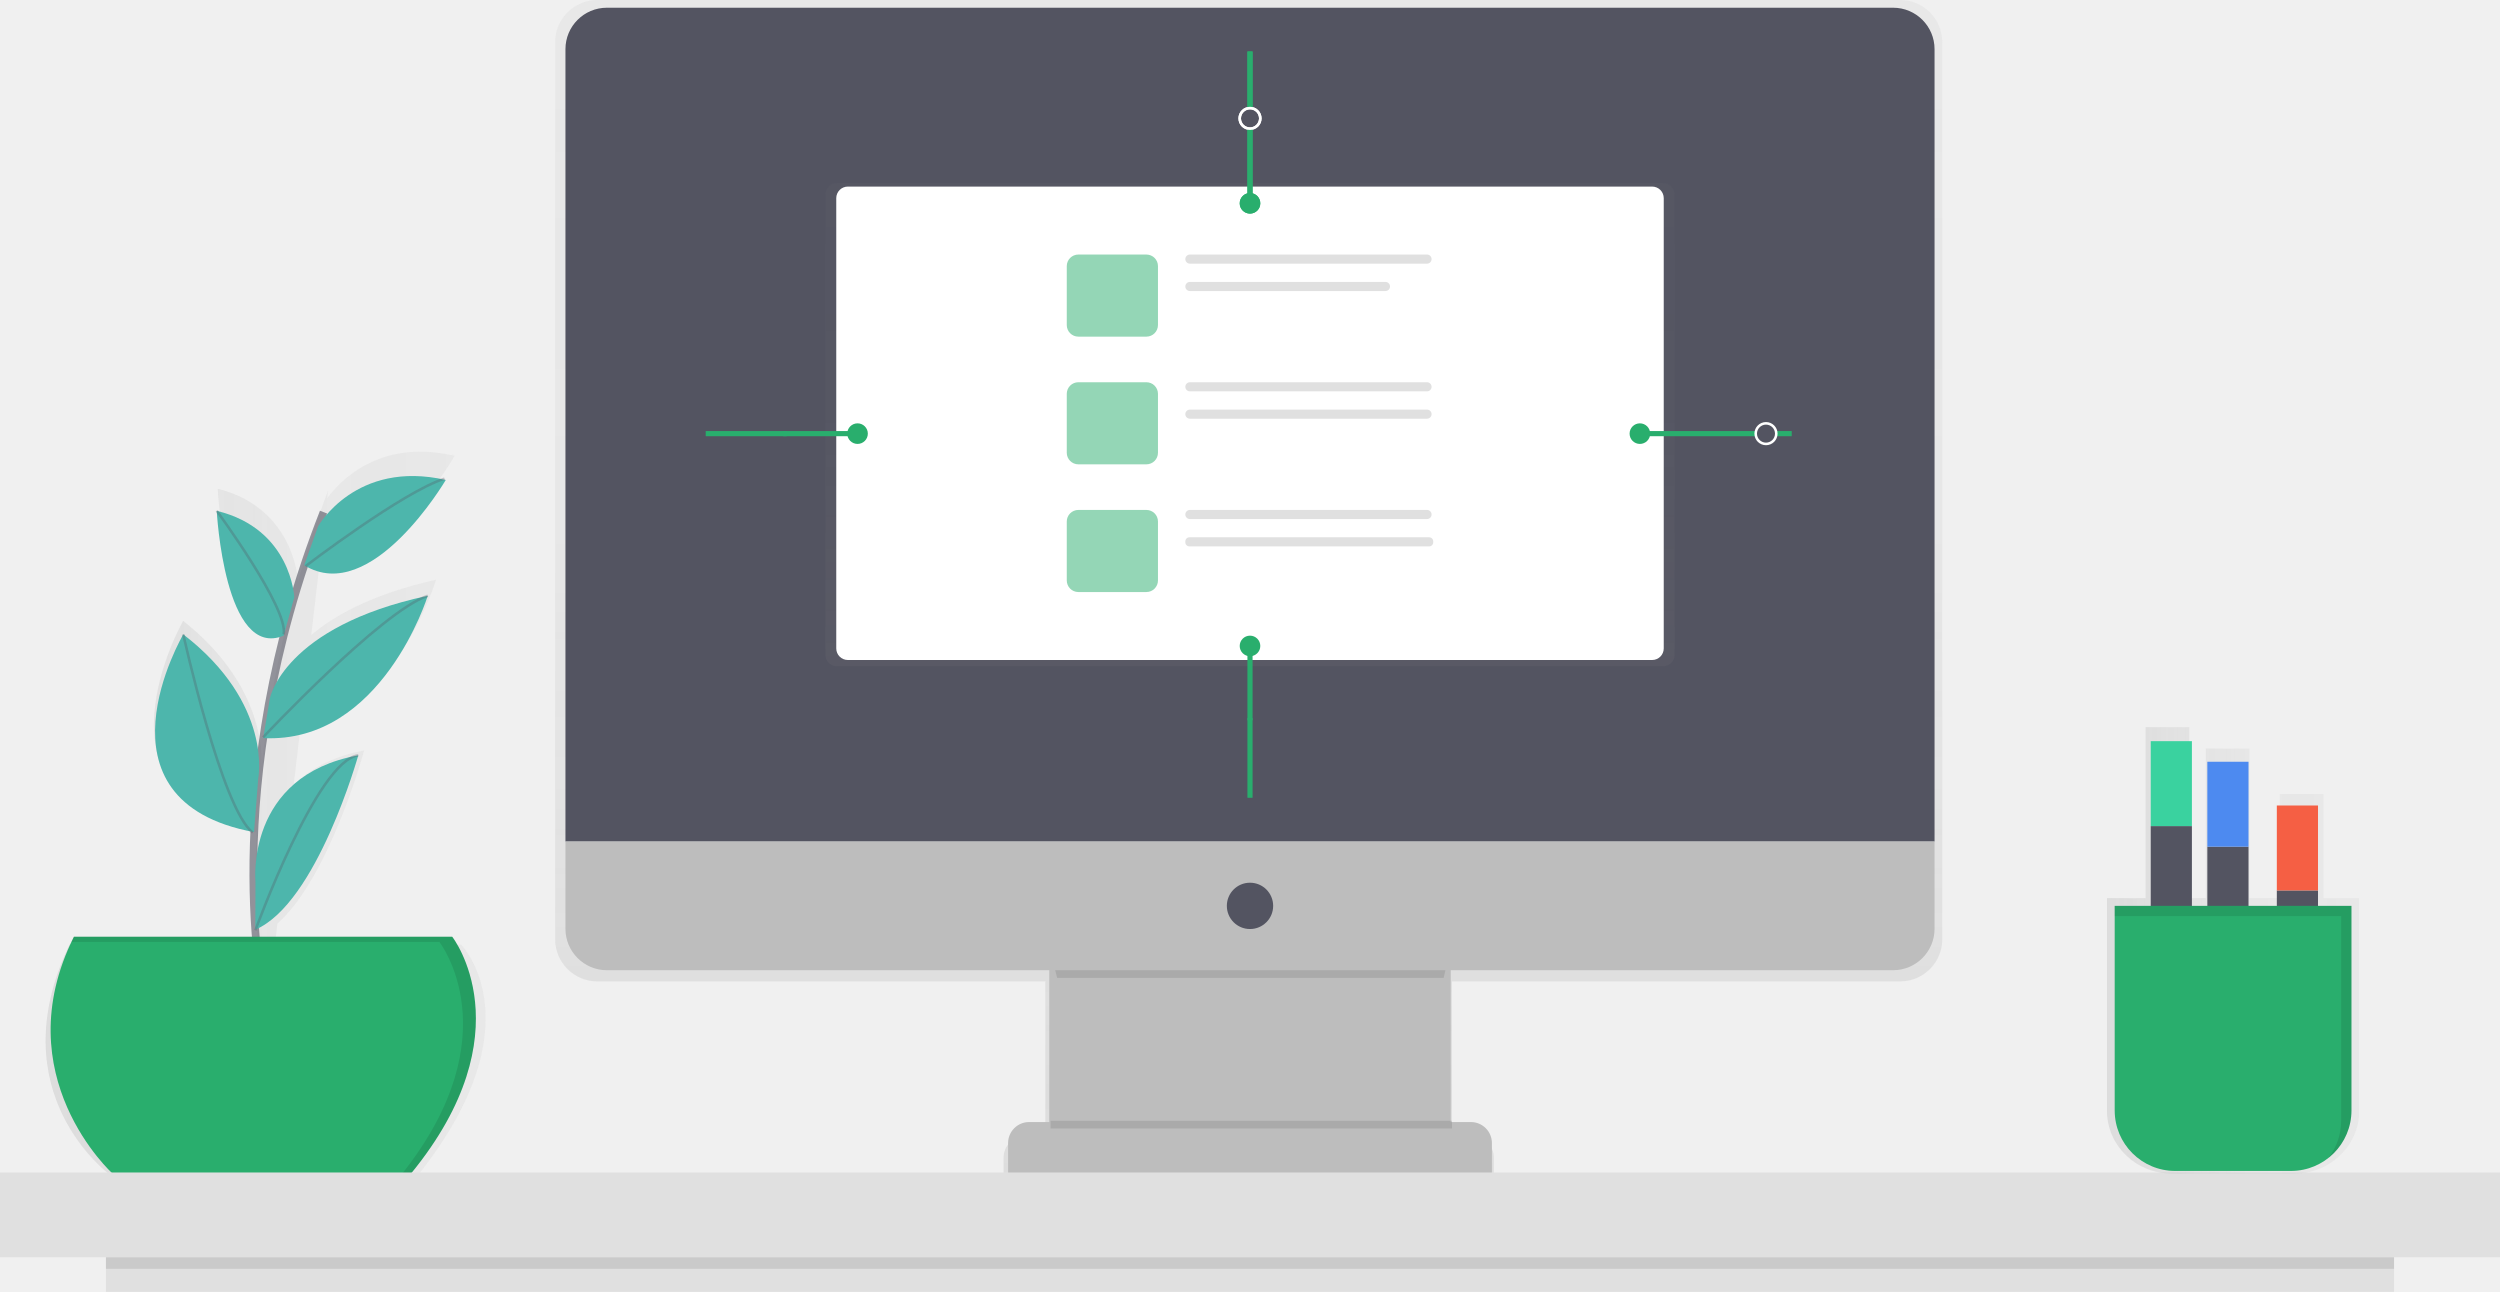
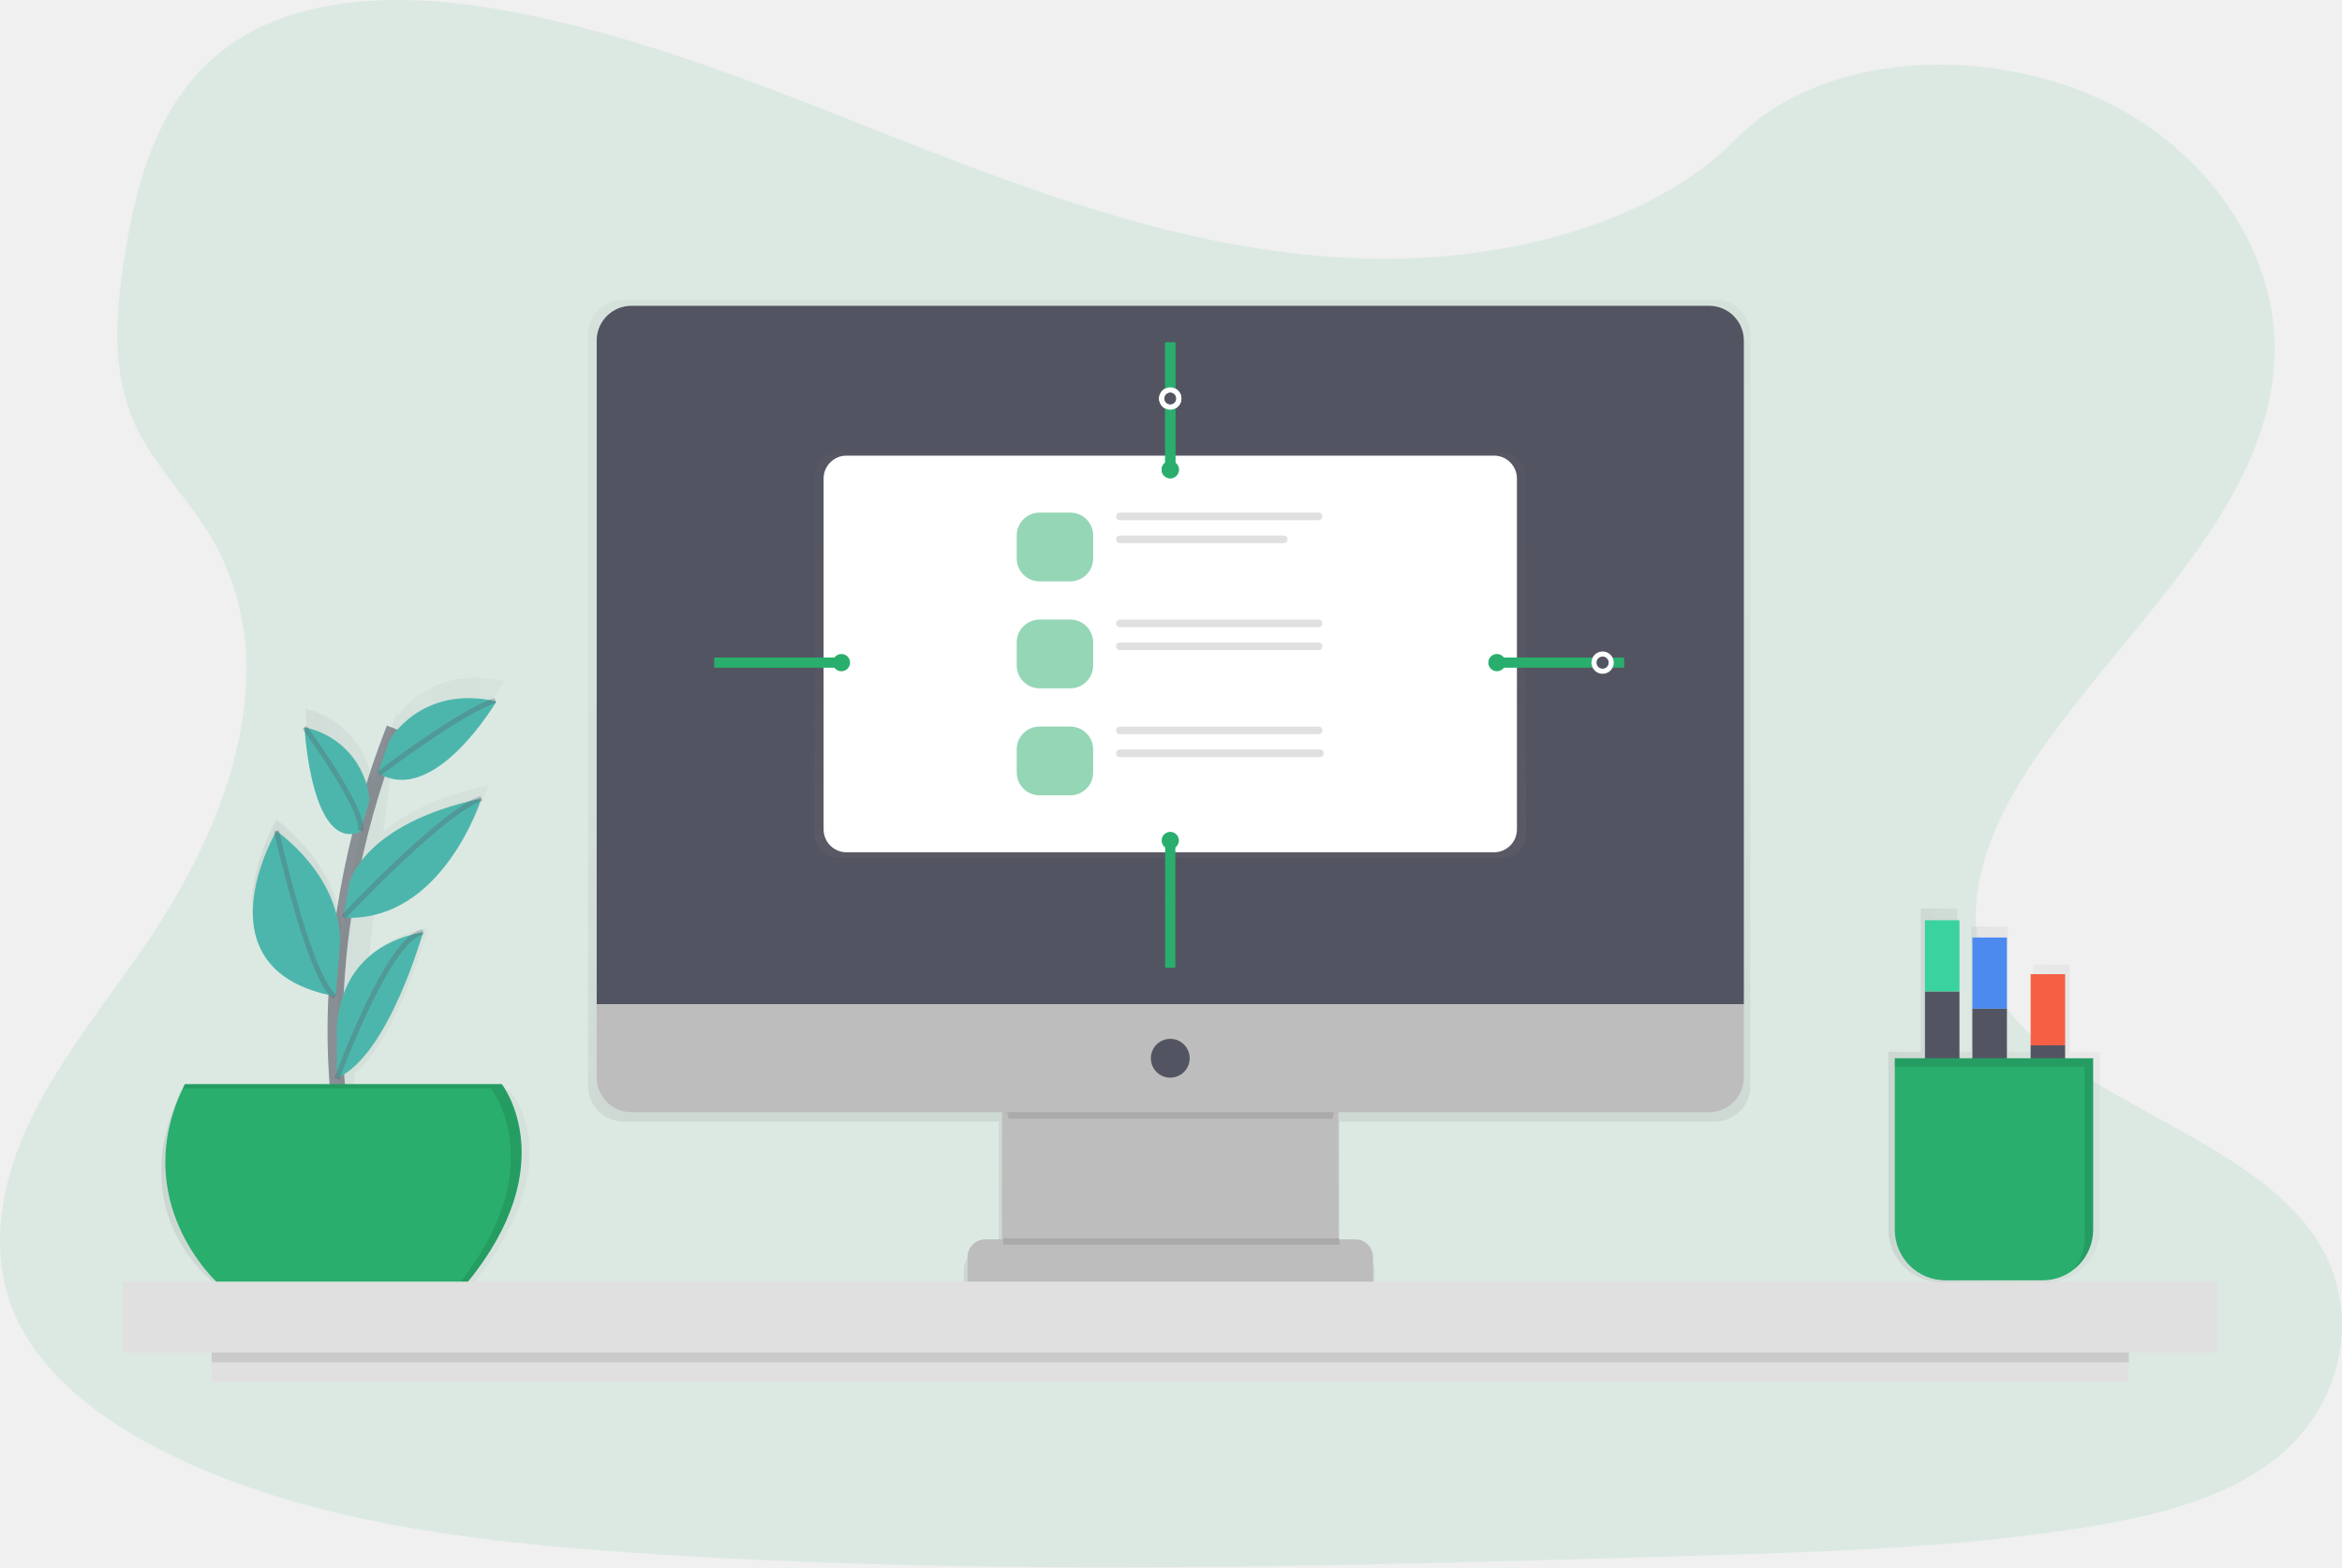
- <svg xmlns="http://www.w3.org/2000/svg" xmlns:xlink="http://www.w3.org/1999/xlink" id="a622e68e-7a65-46e9-94a9-d455de519afc" data-name="Layer 1" width="971.44" height="502" viewBox="0 0 971.44 502">
+ <svg xmlns="http://www.w3.org/2000/svg" xmlns:xlink="http://www.w3.org/1999/xlink" width="460.747" height="308.392" viewBox="0 0 460.747 308.392">
  <defs>
-     <linearGradient id="341b0e5e-a21f-44db-b85f-76180f33f0d3" x1="599.5" y1="668.05" x2="599.5" y2="199" gradientUnits="userSpaceOnUse">
-       <stop offset="0" stop-color="gray" stop-opacity="0.25" />
-       <stop offset="0.54" stop-color="gray" stop-opacity="0.12" />
-       <stop offset="1" stop-color="gray" stop-opacity="0.1" />
+     <linearGradient id="linear-gradient" x1="0.5" y1="1" x2="0.5" gradientUnits="objectBoundingBox">
+       <stop offset="0" stop-color="gray" stop-opacity="0.251" />
+       <stop offset="0.54" stop-color="gray" stop-opacity="0.122" />
+       <stop offset="1" stop-color="gray" stop-opacity="0.102" />
    </linearGradient>
-     <linearGradient id="9c19d1ba-0c1d-4cca-8c15-e6f3831a5e67" x1="485.72" y1="258.88" x2="485.72" y2="71.12" xlink:href="#341b0e5e-a21f-44db-b85f-76180f33f0d3" />
-     <linearGradient id="fe76f7c7-2126-4e48-920d-21143a22d340" x1="132" y1="515" x2="303" y2="515" xlink:href="#341b0e5e-a21f-44db-b85f-76180f33f0d3" />
-     <linearGradient id="2cf89a04-5a05-413b-983a-d2bc296cbb5e" x1="933" y1="568.28" x2="1031" y2="568.28" xlink:href="#341b0e5e-a21f-44db-b85f-76180f33f0d3" />
+     <linearGradient id="linear-gradient-3" x1="0" y1="0.5" x2="1" y2="0.5" xlink:href="#linear-gradient" />
+     <linearGradient id="linear-gradient-4" x1="0" y1="0.5" x2="1" y2="0.5" xlink:href="#linear-gradient" />
  </defs>
-   <g opacity="0.7">
-     <path d="M852.69,199H346.31A16.37,16.37,0,0,0,330,215.42V563.94a16.37,16.37,0,0,0,16.31,16.42H520.47v60.16h-7.94a8.3,8.3,0,0,0-8.27,8.33v12.07h16.21v7.14H678.53v-7.14h16.21V648.85a8.3,8.3,0,0,0-8.27-8.33H679V640h-.51V580.36H852.69A16.37,16.37,0,0,0,869,563.94V215.42A16.37,16.37,0,0,0,852.69,199Z" transform="translate(-114.28 -199)" fill="url(#341b0e5e-a21f-44db-b85f-76180f33f0d3)" />
-   </g>
-   <rect x="407.72" y="371" width="156" height="92" fill="#bdbdbd" />
-   <g opacity="0.1">
-     <path d="M525.07,579H675.24c1.81-7.87,3.26-13,3.26-13h-157S523.11,571.11,525.07,579Z" transform="translate(-114.28 -199)" />
-   </g>
-   <path d="M235.82,3h499.8a16.1,16.1,0,0,1,16.1,16.1V327a0,0,0,0,1,0,0h-532a0,0,0,0,1,0,0V19.1A16.1,16.1,0,0,1,235.82,3Z" fill="#535461" />
-   <path d="M849.9,576H350.1A16.1,16.1,0,0,1,334,559.9V526H866v33.9A16.1,16.1,0,0,1,849.9,576Z" transform="translate(-114.28 -199)" fill="#bdbdbd" />
-   <circle cx="485.72" cy="352" r="9" fill="#535461" />
-   <path d="M399.89,436H571.55a8.17,8.17,0,0,1,8.17,8.17V456a0,0,0,0,1,0,0h-188a0,0,0,0,1,0,0V444.17A8.17,8.17,0,0,1,399.89,436Z" fill="#bdbdbd" />
-   <g opacity="0.5">
-     <rect x="320.72" y="71.12" width="330" height="187.76" rx="4.5" ry="4.5" fill="url(#9c19d1ba-0c1d-4cca-8c15-e6f3831a5e67)" />
-   </g>
-   <rect x="324.95" y="72.5" width="321.54" height="183.96" rx="4.5" ry="4.5" fill="#fff" />
-   <g opacity="0.5">
-     <rect x="414.52" y="98.91" width="35.44" height="31.9" rx="4.5" ry="4.5" fill="#29ae6d" />
-   </g>
-   <rect x="460.59" y="98.91" width="95.69" height="3.54" rx="1.77" ry="1.77" fill="#e0e0e0" />
-   <rect x="460.59" y="109.55" width="79.54" height="3.54" rx="1.77" ry="1.77" fill="#e0e0e0" />
-   <g opacity="0.5">
-     <rect x="414.52" y="148.53" width="35.44" height="31.9" rx="4.5" ry="4.5" fill="#29ae6d" />
-   </g>
-   <rect x="460.59" y="148.53" width="95.69" height="3.54" rx="1.77" ry="1.77" fill="#e0e0e0" />
-   <rect x="460.59" y="159.16" width="95.69" height="3.54" rx="1.77" ry="1.77" fill="#e0e0e0" />
-   <g opacity="0.5">
-     <rect x="414.52" y="198.15" width="35.44" height="31.9" rx="4.5" ry="4.5" fill="#29ae6d" />
-   </g>
-   <rect x="460.59" y="198.15" width="95.69" height="3.54" rx="1.77" ry="1.77" fill="#e0e0e0" />
-   <rect x="460.59" y="208.78" width="96.33" height="3.54" rx="1.59" ry="1.59" fill="#e0e0e0" />
-   <line x1="485.72" y1="42" x2="485.72" y2="20" stroke="#29ae6d" stroke-miterlimit="10" stroke-width="2" />
-   <line x1="485.72" y1="79" x2="485.72" y2="50.13" stroke="#29ae6d" stroke-miterlimit="10" stroke-width="2" />
-   <circle cx="485.72" cy="79" r="4" fill="#29ae6d" />
-   <circle cx="485.72" cy="46" r="4" fill="none" stroke="#fff" stroke-miterlimit="10" />
-   <line x1="485.72" y1="42" x2="485.72" y2="20" stroke="#29ae6d" stroke-miterlimit="10" stroke-width="2" />
-   <line x1="485.72" y1="79" x2="485.72" y2="50.13" stroke="#29ae6d" stroke-miterlimit="10" stroke-width="2" />
-   <circle cx="485.72" cy="79" r="4" fill="#29ae6d" />
-   <circle cx="485.72" cy="46" r="4" fill="none" stroke="#fff" stroke-miterlimit="10" />
-   <line x1="485.72" y1="279" x2="485.72" y2="310" stroke="#29ae6d" stroke-miterlimit="10" stroke-width="2" />
-   <line x1="485.72" y1="251" x2="485.72" y2="279.87" stroke="#29ae6d" stroke-miterlimit="10" stroke-width="2" />
-   <circle cx="485.72" cy="251" r="4" fill="#29ae6d" />
-   <line x1="305.72" y1="168.5" x2="274.22" y2="168.5" stroke="#29ae6d" stroke-miterlimit="10" stroke-width="2" />
-   <line x1="333.22" y1="168.5" x2="304.35" y2="168.5" stroke="#29ae6d" stroke-miterlimit="10" stroke-width="2" />
-   <circle cx="333.22" cy="168.5" r="4" fill="#29ae6d" />
-   <g opacity="0.1">
-     <rect x="408.22" y="435.5" width="156" height="3" />
-   </g>
-   <g opacity="0.7">
-     <path d="M293.48,566.06H221.08l1-8.14c20.46-18.37,33.69-67.31,33.69-67.31a6.78,6.78,0,0,0-.87.18c-12,2.42-20.54,7.35-26.51,13.28l2.54-21.66c37.8-8.14,52.79-58.14,52.79-58.14-24.12,5.35-39.16,13.63-48.5,21.49l3.72-31.82c25.56,8.77,52-37.82,52-37.82l-1-.21.5-.32-.76.27c-28.25-6.09-43.35,10.06-48.25,16.77l.37-3.12q-1.12,3-2.18,5.88h0l0,.08q-3,8.13-5.49,16.06l0,0h0q-2.17,6.77-4.06,13.4l0-.06s-1.17-28.46-31.18-35.95c0,0,3.15,62.07,26.93,51.91h0c-2.2,9-4,17.66-5.56,26.07h0q-1.49,8.21-2.6,16l-.14.16.14-.12-.06.41v0h0q-1,7.07-1.7,13.78c.46-8.62-1.11-33.52-30.45-56.92,0,0-39,68.54,27.5,82,.15.13.3.26.44.38l-.1-.31.6.13.27-3.52a369.39,369.39,0,0,0,.23,44.1h0c.07,1,.14,2,.21,2.95H141.37c-27.94,57.79,15.52,89.46,15.52,89.46h120C323.49,596.66,293.48,566.06,293.48,566.06Zm-78-65.68h0v0Z" transform="translate(-114.28 -199)" fill="url(#fe76f7c7-2126-4e48-920d-21143a22d340)" />
-   </g>
-   <path d="M217,588s-19-83,23-190" transform="translate(-114.28 -199)" fill="none" stroke="#535461" stroke-miterlimit="10" stroke-width="3" opacity="0.6" />
-   <path d="M143,563H290s29,37-16,92H158S116,617,143,563Z" transform="translate(-114.28 -199)" fill="#29ae6d" />
-   <path d="M237.89,403.5s14.61-26,49.61-18c0,0-28.93,49.26-55,33.13Z" transform="translate(-114.28 -199)" fill="#4db6ac" />
-   <path d="M228.63,431.09S227.5,404.5,198.5,397.5c0,0,3,58,26,48.5Z" transform="translate(-114.28 -199)" fill="#4db6ac" />
-   <path d="M219.15,470.36s5.35-27.86,61.35-39.86c0,0-17.86,57.62-63.93,55.31Z" transform="translate(-114.28 -199)" fill="#4db6ac" />
-   <path d="M214.61,501.63s5.89-29.13-29.11-56.13c0,0-38,64.67,27.48,76.83Z" transform="translate(-114.28 -199)" fill="#4db6ac" />
-   <path d="M213.56,541.67S209.5,500.5,253.5,492.5c0,0-16.07,57.49-40,67.74Z" transform="translate(-114.28 -199)" fill="#4db6ac" />
-   <path d="M233,419s38-29,54-34" transform="translate(-114.28 -199)" fill="none" stroke="#535461" stroke-miterlimit="10" opacity="0.3" />
-   <path d="M216.5,485.5s46-49,64-55" transform="translate(-114.28 -199)" fill="none" stroke="#535461" stroke-miterlimit="10" opacity="0.3" />
-   <path d="M198.5,397.5s28,38,26,48" transform="translate(-114.28 -199)" fill="none" stroke="#535461" stroke-miterlimit="10" opacity="0.3" />
-   <path d="M185.5,445.5s15,68,27,77" transform="translate(-114.28 -199)" fill="none" stroke="#535461" stroke-miterlimit="10" opacity="0.3" />
-   <path d="M213.5,560.5s24-66,40-68" transform="translate(-114.28 -199)" fill="none" stroke="#535461" stroke-miterlimit="10" opacity="0.3" />
-   <g opacity="0.1">
-     <path d="M290,563H143c-.33.67-.65,1.34-1,2H285s28.29,36.11-14.4,90H274C319,600,290,563,290,563Z" transform="translate(-114.28 -199)" />
-   </g>
-   <rect y="455.6" width="971.44" height="32.93" fill="#e0e0e0" />
-   <rect x="41.16" y="488.53" width="889.11" height="13.47" fill="#e0e0e0" />
-   <rect x="41.16" y="488.53" width="889.11" height="4.49" opacity="0.1" />
-   <line x1="690.22" y1="168.5" x2="696.22" y2="168.5" stroke="#29ae6d" stroke-miterlimit="10" stroke-width="2" />
-   <line x1="637.22" y1="168.5" x2="682.1" y2="168.5" stroke="#29ae6d" stroke-miterlimit="10" stroke-width="2" />
-   <circle cx="637.22" cy="168.5" r="4" fill="#29ae6d" />
-   <circle cx="686.22" cy="168.5" r="4" fill="none" stroke="#fff" stroke-miterlimit="10" />
-   <g opacity="0.7">
-     <path d="M1027,643.88l.1-.15q.31-.48.61-1l.11-.19q.29-.49.55-1l.09-.17c.2-.39.39-.78.56-1.19h0a23.79,23.79,0,0,0,.94-2.51l.1-.33c.09-.31.18-.62.26-.93l.1-.44q.1-.42.18-.85c0-.16.06-.32.09-.48s.09-.56.13-.85,0-.33.06-.49.06-.61.08-.92c0-.14,0-.29,0-.43,0-.45,0-.91,0-1.36V548h-13.85V507.52h-17V548H988.39V489.86h-17V548H965V481.55h-17V548H933V630.6c0,13.48,11.21,24.4,25,24.4H1006a25.19,25.19,0,0,0,20.24-10.06l0,0Q1026.61,644.41,1027,643.88Z" transform="translate(-114.28 -199)" fill="url(#2cf89a04-5a05-413b-983a-d2bc296cbb5e)" />
-   </g>
-   <rect x="835.72" y="321" width="16" height="100" fill="#535461" />
-   <rect x="835.72" y="288" width="16" height="33" fill="#3ad29f" />
-   <rect x="857.72" y="329" width="16" height="100" fill="#535461" />
-   <rect x="857.72" y="296" width="16" height="33" fill="#4d8af0" />
-   <rect x="884.72" y="346" width="16" height="100" fill="#535461" />
-   <rect x="884.72" y="313" width="16" height="33" fill="#f55f44" />
-   <path d="M821.72,352h92a0,0,0,0,1,0,0v79.5a23.5,23.5,0,0,1-23.5,23.5h-45a23.5,23.5,0,0,1-23.5-23.5V352A0,0,0,0,1,821.72,352Z" fill="#29ae6d" />
-   <g opacity="0.1">
-     <path d="M936,551v4h88v79.5a23.39,23.39,0,0,1-5,14.49,23.45,23.45,0,0,0,9-18.49V551Z" transform="translate(-114.28 -199)" />
+   <g id="Resposive" transform="translate(57 138.839)">
+     <path id="Path_8" data-name="Path 8" d="M324.643,127.679c-29.538-1.027-57.693-10.563-84.537-20.994s-53.451-21.991-82.3-27.519c-18.547-3.559-39.757-4.06-54.7,5.884-14.381,9.566-19.026,26.081-21.525,41.4-1.879,11.53-2.969,23.663,2.168,34.459,3.576,7.492,9.922,13.791,14.313,20.969,15.272,24.973,4.475,55.771-12.077,80.176-7.763,11.454-16.769,22.352-22.759,34.531s-8.764,26.131-3.521,38.552c5.2,12.3,17.575,21.558,30.989,28.062,27.243,13.2,59.343,16.973,90.646,19.136,69.291,4.738,138.955,2.685,208.428.632,25.711-.764,51.538-1.531,76.829-5.515,14.046-2.21,28.549-5.714,38.748-14.173,12.943-10.741,16.154-28.923,7.479-42.392-14.55-22.585-54.778-28.2-64.951-52.437-5.6-13.341.153-28.206,8.289-40.58,17.448-26.543,46.7-49.832,48.241-80.176,1.061-20.842-13-41.709-34.747-51.571-22.789-10.347-54.392-9.04-71.2,8.06C381.143,121.8,350.719,128.583,324.643,127.679Z" transform="translate(-113.939 -215.675)" fill="#29ae6d" opacity="0.1" />
+     <g id="Group_41" data-name="Group 41" transform="translate(58.691 -79.942)" opacity="0.7">
+       <path id="Path_391" data-name="Path 391" d="M551.731,199H336.919A6.944,6.944,0,0,0,330,205.966V353.812a6.944,6.944,0,0,0,6.919,6.966H410.8V386.3h-3.368a3.521,3.521,0,0,0-3.508,3.534v5.12H410.8v3.029h67.051v-3.029h6.876v-5.12a3.521,3.521,0,0,0-3.508-3.534H478.05v-.221h-.216v-25.3h73.9a6.944,6.944,0,0,0,6.919-6.966V205.966A6.944,6.944,0,0,0,551.731,199Z" transform="translate(-330 -199)" fill="url(#linear-gradient)" />
+     </g>
+     <rect id="Rectangle_136" data-name="Rectangle 136" width="66.177" height="39.028" transform="translate(140.14 77.441)" fill="#bdbdbd" />
+     <g id="Group_42" data-name="Group 42" transform="translate(139.928 75.744)" opacity="0.1">
+       <path id="Path_392" data-name="Path 392" d="M523.014,571.515h63.7c.768-3.339,1.383-5.515,1.383-5.515H521.5S522.183,568.168,523.014,571.515Z" transform="translate(-521.5 -566)" />
+     </g>
+     <path id="Path_393" data-name="Path 393" d="M226.55,3H438.571a6.83,6.83,0,0,1,6.83,6.83V140.445H219.72V9.83A6.83,6.83,0,0,1,226.55,3Z" transform="translate(-159.332 -81.669)" fill="#535461" />
+     <path id="Path_394" data-name="Path 394" d="M552.851,547.211H340.83a6.83,6.83,0,0,1-6.83-6.83V526H559.681v14.381A6.83,6.83,0,0,1,552.851,547.211Z" transform="translate(-273.612 -467.225)" fill="#bdbdbd" />
+     <circle id="Ellipse_45" data-name="Ellipse 45" cx="3.818" cy="3.818" r="3.818" transform="translate(169.41 65.563)" fill="#535461" />
+     <path id="Path_395" data-name="Path 395" d="M395.186,436h72.82a3.466,3.466,0,0,1,3.466,3.466v5.018H391.72v-5.018A3.466,3.466,0,0,1,395.186,436Z" transform="translate(-258.368 -330.985)" fill="#bdbdbd" />
+     <g id="Group_43" data-name="Group 43" transform="translate(103.233 -49.772)" opacity="0.5">
+       <rect id="Rectangle_137" data-name="Rectangle 137" width="139.99" height="79.65" rx="4.5" transform="translate(0 0)" fill="url(#linear-gradient)" />
+     </g>
+     <rect id="Rectangle_138" data-name="Rectangle 138" width="136.401" height="78.038" rx="4.5" transform="translate(105.028 -49.187)" fill="#fff" />
+     <g id="Group_44" data-name="Group 44" transform="translate(143.024 -37.983)" opacity="0.5">
+       <rect id="Rectangle_139" data-name="Rectangle 139" width="15.034" height="13.532" rx="4.5" fill="#29ae6d" />
+     </g>
+     <rect id="Rectangle_140" data-name="Rectangle 140" width="40.593" height="1.502" rx="0.751" transform="translate(162.568 -37.983)" fill="#e0e0e0" />
+     <rect id="Rectangle_141" data-name="Rectangle 141" width="33.742" height="1.502" rx="0.751" transform="translate(162.568 -33.469)" fill="#e0e0e0" />
+     <g id="Group_45" data-name="Group 45" transform="translate(143.024 -16.934)" opacity="0.5">
+       <rect id="Rectangle_142" data-name="Rectangle 142" width="15.034" height="13.532" rx="4.5" fill="#29ae6d" />
+     </g>
+     <rect id="Rectangle_143" data-name="Rectangle 143" width="40.593" height="1.502" rx="0.751" transform="translate(162.568 -16.934)" fill="#e0e0e0" />
+     <rect id="Rectangle_144" data-name="Rectangle 144" width="40.593" height="1.502" rx="0.751" transform="translate(162.568 -12.424)" fill="#e0e0e0" />
+     <g id="Group_46" data-name="Group 46" transform="translate(143.024 4.116)" opacity="0.5">
+       <rect id="Rectangle_145" data-name="Rectangle 145" width="15.034" height="13.532" rx="4.5" fill="#29ae6d" />
+     </g>
+     <rect id="Rectangle_146" data-name="Rectangle 146" width="40.593" height="1.502" rx="0.751" transform="translate(162.568 4.116)" fill="#e0e0e0" />
+     <rect id="Rectangle_147" data-name="Rectangle 147" width="40.864" height="1.502" rx="0.751" transform="translate(162.568 8.625)" fill="#e0e0e0" />
+     <line id="Line_7" data-name="Line 7" y1="9.333" transform="translate(173.228 -71.458)" stroke="#29ae6d" stroke-miterlimit="10" stroke-width="2" />
+     <line id="Line_8" data-name="Line 8" y1="12.247" transform="translate(173.228 -58.676)" stroke="#29ae6d" stroke-miterlimit="10" stroke-width="2" />
+     <circle id="Ellipse_46" data-name="Ellipse 46" cx="1.697" cy="1.697" r="1.697" transform="translate(171.532 -48.126)" fill="#29ae6d" />
+     <circle id="Ellipse_47" data-name="Ellipse 47" cx="1.697" cy="1.697" r="1.697" transform="translate(171.532 -62.125)" fill="none" stroke="#fff" stroke-miterlimit="10" stroke-width="1" />
+     <line id="Line_9" data-name="Line 9" y1="9.333" transform="translate(173.228 -71.458)" stroke="#29ae6d" stroke-miterlimit="10" stroke-width="2" />
+     <line id="Line_10" data-name="Line 10" y1="12.247" transform="translate(173.228 -58.676)" stroke="#29ae6d" stroke-miterlimit="10" stroke-width="2" />
+     <circle id="Ellipse_48" data-name="Ellipse 48" cx="1.697" cy="1.697" r="1.697" transform="translate(171.532 -48.126)" fill="#29ae6d" />
+     <circle id="Ellipse_49" data-name="Ellipse 49" cx="1.697" cy="1.697" r="1.697" transform="translate(171.532 -62.125)" fill="none" stroke="#fff" stroke-miterlimit="10" stroke-width="1" />
+     <line id="Line_11" data-name="Line 11" y2="13.151" transform="translate(173.228 38.413)" stroke="#29ae6d" stroke-miterlimit="10" stroke-width="2" />
+     <line id="Line_12" data-name="Line 12" y2="12.247" transform="translate(173.228 26.535)" stroke="#29ae6d" stroke-miterlimit="10" stroke-width="2" />
+     <circle id="Ellipse_50" data-name="Ellipse 50" cx="1.697" cy="1.697" r="1.697" transform="translate(171.532 24.838)" fill="#29ae6d" />
+     <line id="Line_13" data-name="Line 13" x1="13.363" transform="translate(83.508 -8.462)" stroke="#29ae6d" stroke-miterlimit="10" stroke-width="2" />
+     <line id="Line_14" data-name="Line 14" x1="12.247" transform="translate(96.289 -8.462)" stroke="#29ae6d" stroke-miterlimit="10" stroke-width="2" />
+     <circle id="Ellipse_51" data-name="Ellipse 51" cx="1.697" cy="1.697" r="1.697" transform="translate(106.839 -10.159)" fill="#29ae6d" />
+     <g id="Group_47" data-name="Group 47" transform="translate(140.352 104.802)" opacity="0.1">
+       <rect id="Rectangle_148" data-name="Rectangle 148" width="66.177" height="1.273" transform="translate(0)" />
+     </g>
+     <g id="Group_48" data-name="Group 48" transform="translate(-25.302 -5.487)" opacity="0.7">
+       <path id="Path_396" data-name="Path 396" d="M200.5,455.77H169.79l.424-3.453c8.679-7.793,14.292-28.554,14.292-28.554a2.874,2.874,0,0,0-.369.076,21.565,21.565,0,0,0-11.246,5.634l1.077-9.188c16.035-3.453,22.394-24.664,22.394-24.664-10.232,2.27-16.612,5.782-20.574,9.116l1.578-13.5c10.843,3.72,22.059-16.044,22.059-16.044l-.424-.089.212-.136-.322.115c-11.984-2.583-18.39,4.268-20.468,7.114l.157-1.324q-.475,1.273-.925,2.494h0v.034q-1.273,3.449-2.329,6.813h0q-.921,2.872-1.722,5.684v-.025a17.052,17.052,0,0,0-13.227-15.25s1.336,26.331,11.424,22.021h0c-.933,3.818-1.7,7.492-2.359,11.059h0q-.632,3.483-1.1,6.787l-.059.068.059-.051-.025.174h0q-.424,3-.721,5.846c.2-3.657-.471-14.22-12.917-24.146,0,0-16.544,29.076,11.666,34.785l.187.161-.042-.132.255.055.115-1.493a156.7,156.7,0,0,0,.1,18.708h0c.03.424.059.848.089,1.251H135.976c-11.852,24.515,6.584,37.95,6.584,37.95h50.905C213.233,468.75,200.5,455.77,200.5,455.77Zm-33.089-27.862Z" transform="translate(-132.002 -374.513)" fill="url(#linear-gradient-3)" />
+     </g>
+     <path id="Path_397" data-name="Path 397" d="M214.532,478.6s-8.06-35.21,9.757-80.6" transform="translate(-203.777 -393.524)" fill="none" stroke="#535461" stroke-miterlimit="10" stroke-width="3" opacity="0.6" />
+     <path id="Path_398" data-name="Path 398" d="M137.788,563h62.359s12.3,15.7-6.787,39.028H144.151S126.334,585.907,137.788,563Z" transform="translate(-158.424 -488.529)" fill="#29ae6d" />
+     <path id="Path_399" data-name="Path 399" d="M234.786,392.255s6.2-11.03,21.045-7.636c0,0-12.272,20.9-23.332,14.054Z" transform="translate(-215.17 -385.446)" fill="#4db6ac" />
+     <path id="Path_400" data-name="Path 400" d="M211.282,411.749A16.012,16.012,0,0,0,198.5,397.5s1.273,24.6,11.03,20.574Z" transform="translate(-195.593 -393.236)" fill="#4db6ac" />
+     <path id="Path_401" data-name="Path 401" d="M217.664,447.409s2.27-11.819,26.025-16.909c0,0-7.576,24.443-27.12,23.463Z" transform="translate(-205.997 -412.237)" fill="#4db6ac" />
+     <path id="Path_402" data-name="Path 402" d="M191.535,469.311s2.5-12.357-12.349-23.811c0,0-16.12,27.434,11.657,32.592Z" transform="translate(-181.794 -420.874)" fill="#4db6ac" />
+     <path id="Path_403" data-name="Path 403" d="M213.5,513.359s-1.722-17.465,16.943-20.859c0,0-6.817,24.388-16.968,28.736Z" transform="translate(-204.207 -447.936)" fill="#4db6ac" />
+     <path id="Path_404" data-name="Path 404" d="M233,399.423s16.12-12.3,22.907-14.423" transform="translate(-215.457 -386.038)" fill="none" stroke="#535461" stroke-miterlimit="10" stroke-width="1" opacity="0.3" />
+     <path id="Path_405" data-name="Path 405" d="M216.5,453.832s19.514-20.786,27.15-23.332" transform="translate(-205.957 -412.237)" fill="none" stroke="#535461" stroke-miterlimit="10" stroke-width="1" opacity="0.3" />
+     <path id="Path_406" data-name="Path 406" d="M198.5,397.5s11.878,16.12,11.03,20.362" transform="translate(-195.593 -393.236)" fill="none" stroke="#535461" stroke-miterlimit="10" stroke-width="1" opacity="0.3" />
+     <path id="Path_407" data-name="Path 407" d="M185.5,445.5s6.363,28.846,11.454,32.664" transform="translate(-188.108 -420.874)" fill="none" stroke="#535461" stroke-miterlimit="10" stroke-width="1" opacity="0.3" />
+     <path id="Path_408" data-name="Path 408" d="M213.5,521.346s10.181-28,16.968-28.846" transform="translate(-204.23 -447.936)" fill="none" stroke="#535461" stroke-miterlimit="10" stroke-width="1" opacity="0.3" />
+     <g id="Group_49" data-name="Group 49" transform="translate(-21.061 74.471)" opacity="0.1">
+       <path id="Path_409" data-name="Path 409" d="M204.783,563H142.424c-.14.284-.276.568-.424.848h60.662s12,15.318-6.109,38.179H198C217.086,578.7,204.783,563,204.783,563Z" transform="translate(-142 -563)" />
+     </g>
+     <rect id="Rectangle_149" data-name="Rectangle 149" width="412.097" height="13.969" transform="translate(-32.82 113.329)" fill="#e0e0e0" />
+     <rect id="Rectangle_150" data-name="Rectangle 150" width="377.171" height="5.714" transform="translate(-15.359 127.298)" fill="#e0e0e0" />
+     <rect id="Rectangle_151" data-name="Rectangle 151" width="377.171" height="1.905" transform="translate(-15.359 127.298)" opacity="0.1" />
+     <line id="Line_15" data-name="Line 15" x2="2.545" transform="translate(259.98 -8.462)" stroke="#29ae6d" stroke-miterlimit="10" stroke-width="2" />
+     <line id="Line_16" data-name="Line 16" x2="19.039" transform="translate(237.496 -8.462)" stroke="#29ae6d" stroke-miterlimit="10" stroke-width="2" />
+     <circle id="Ellipse_52" data-name="Ellipse 52" cx="1.697" cy="1.697" r="1.697" transform="translate(235.8 -10.159)" fill="#29ae6d" />
+     <circle id="Ellipse_53" data-name="Ellipse 53" cx="1.697" cy="1.697" r="1.697" transform="translate(256.586 -10.159)" fill="none" stroke="#fff" stroke-miterlimit="10" stroke-width="1" />
+     <g id="Group_50" data-name="Group 50" transform="translate(314.491 39.919)" opacity="0.7">
+       <path id="Path_410" data-name="Path 410" d="M972.876,550.412l.042-.064q.131-.2.259-.424l.047-.081q.123-.208.233-.424l.038-.072c.085-.165.165-.331.238-.5h0a10.091,10.091,0,0,0,.4-1.065l.042-.14c.038-.131.076-.263.11-.395l.042-.187q.042-.178.076-.361a1.149,1.149,0,0,1,.038-.2c.013-.068.038-.238.055-.361a.938.938,0,0,1,.025-.208,2.242,2.242,0,0,0,.034-.39v-35.8H968.68V492.567h-7.212v17.172H956.5V485.075h-7.212v24.664h-2.711V481.55h-7.212v28.189H933v35.04a10.484,10.484,0,0,0,10.605,10.351h20.362a10.686,10.686,0,0,0,8.586-4.268h0Q972.711,550.637,972.876,550.412Z" transform="translate(-933 -481.55)" fill="url(#linear-gradient-4)" />
+     </g>
+     <rect id="Rectangle_152" data-name="Rectangle 152" width="6.787" height="42.421" transform="translate(321.703 56.23)" fill="#535461" />
+     <rect id="Rectangle_153" data-name="Rectangle 153" width="6.787" height="13.999" transform="translate(321.703 42.231)" fill="#3ad29f" />
+     <rect id="Rectangle_154" data-name="Rectangle 154" width="6.787" height="42.421" transform="translate(331.035 59.624)" fill="#535461" />
+     <rect id="Rectangle_155" data-name="Rectangle 155" width="6.787" height="13.999" transform="translate(331.035 45.625)" fill="#4d8af0" />
+     <rect id="Rectangle_156" data-name="Rectangle 156" width="6.787" height="42.421" transform="translate(342.489 66.835)" fill="#535461" />
+     <rect id="Rectangle_157" data-name="Rectangle 157" width="6.787" height="13.999" transform="translate(342.489 52.836)" fill="#f55f44" />
+     <path id="Path_411" data-name="Path 411" d="M821.72,352h39.027v33.725a9.969,9.969,0,0,1-9.969,9.969H831.689a9.969,9.969,0,0,1-9.969-9.969Z" transform="translate(-505.956 -282.619)" fill="#29ae6d" />
+     <g id="Group_51" data-name="Group 51" transform="translate(315.764 69.381)" opacity="0.1">
+       <path id="Path_412" data-name="Path 412" d="M936,551v1.7h37.331v33.725a9.922,9.922,0,0,1-2.121,6.147,9.947,9.947,0,0,0,3.818-7.844V551Z" transform="translate(-936 -551)" />
+     </g>
  </g>
</svg>
